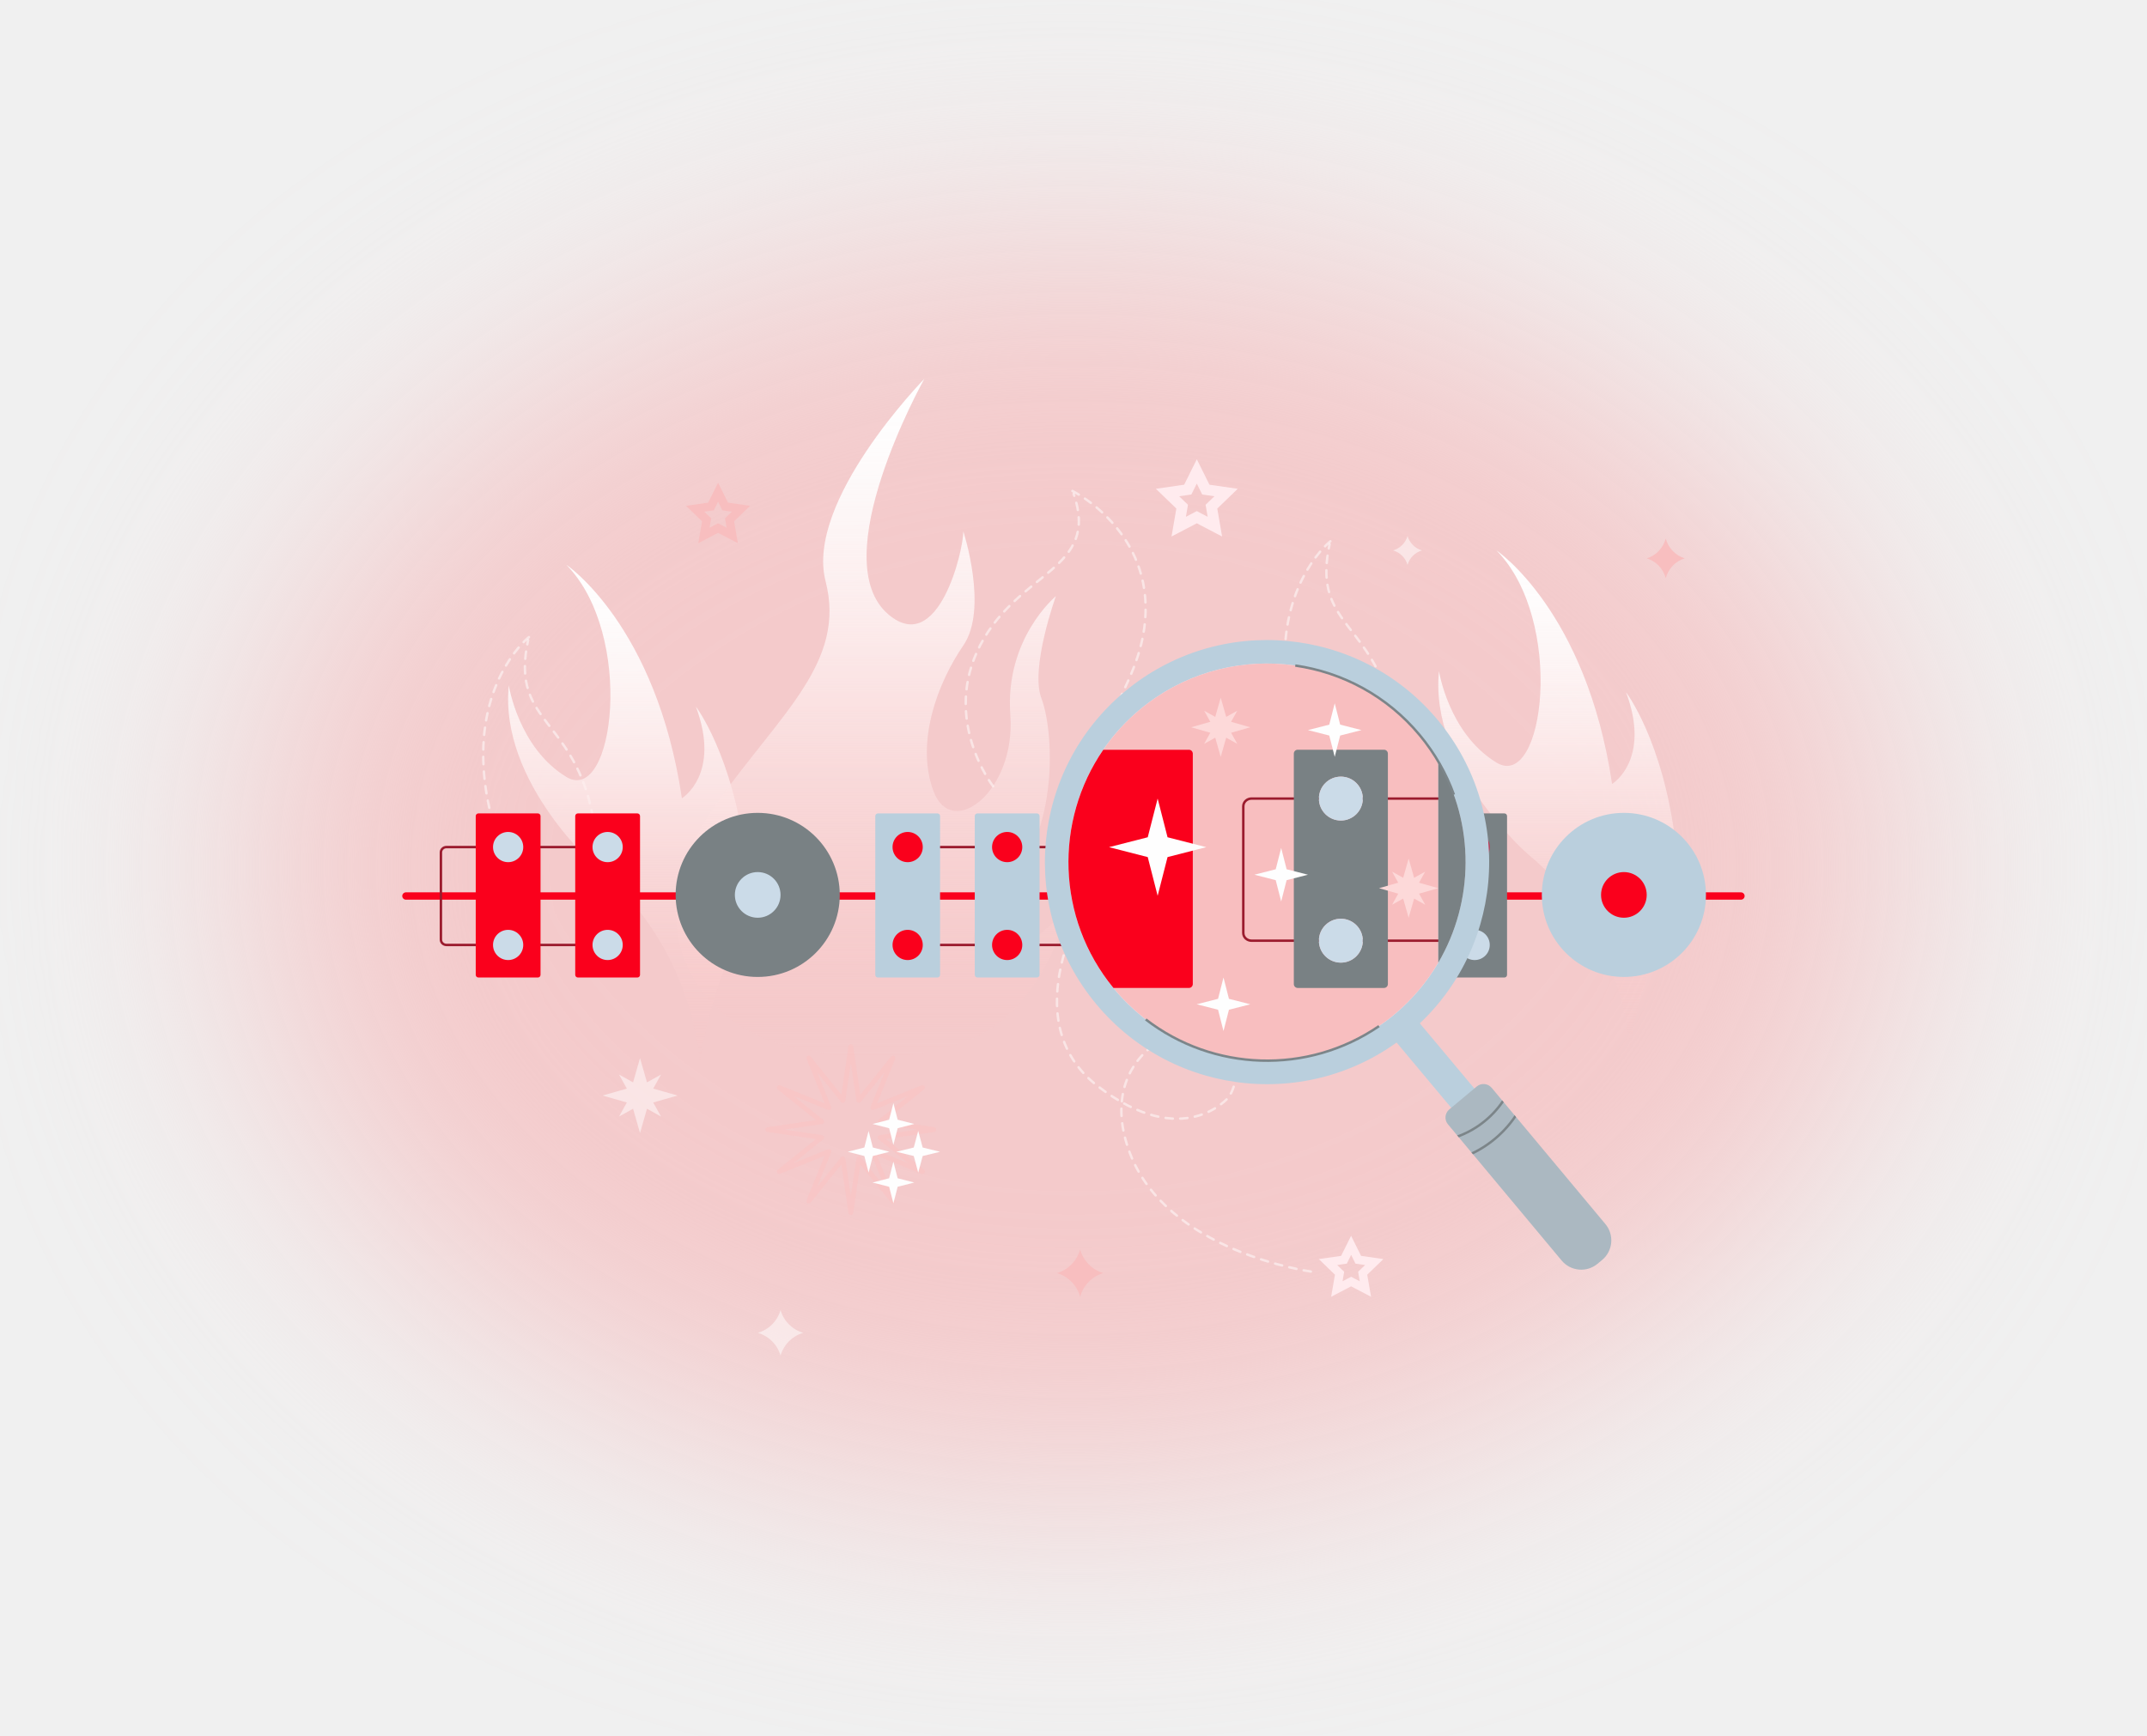
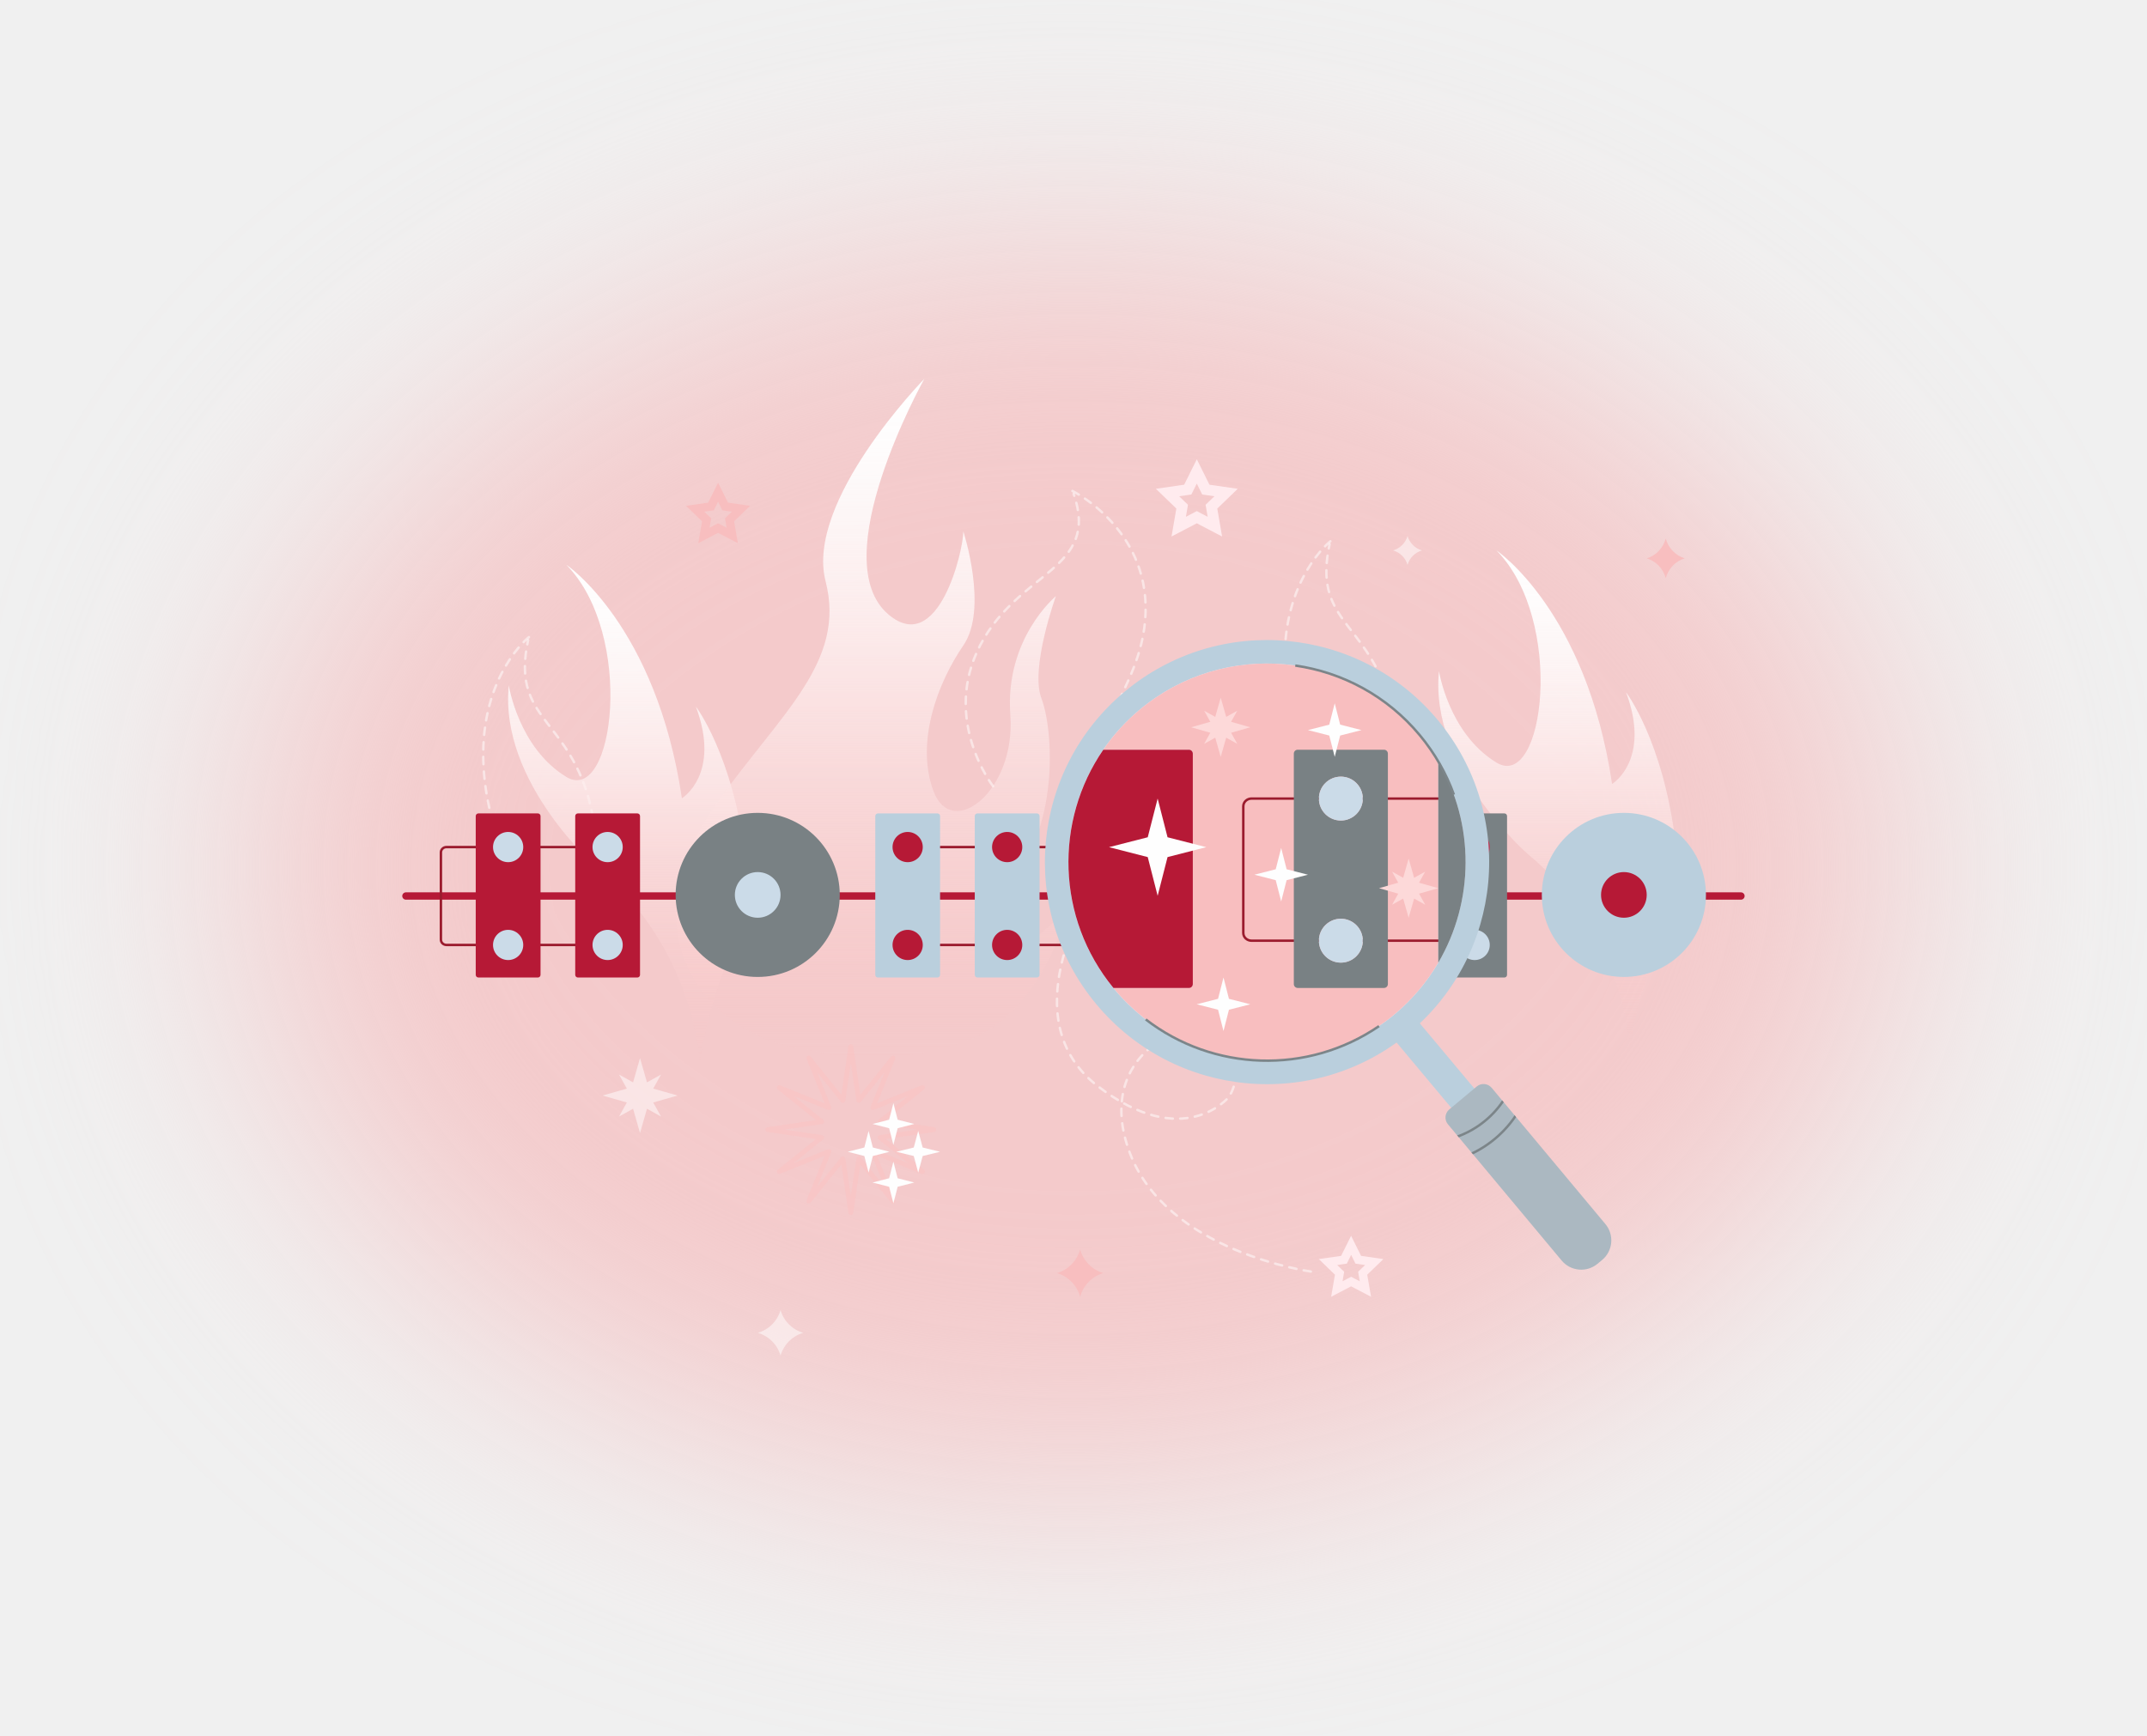
<svg xmlns="http://www.w3.org/2000/svg" width="878" height="710" viewBox="0 0 878 710" fill="none">
  <g clip-path="url(#clip0_191_291)">
    <g filter="url(#filter0_f_191_291)">
      <ellipse cx="439" cy="355" rx="339" ry="255" fill="#F4CACB" />
    </g>
    <path opacity="0.5" d="M536.07 520.13C536.07 520.13 477.23 512.13 461.98 471.46C446.73 430.79 486.98 413.49 499.02 425.14C511.06 436.79 502.49 448.79 502.49 448.79C502.49 448.79 484.03 471.4 448.88 444.26C413.73 417.12 445.17 366.87 445.17 366.87" stroke="white" stroke-miterlimit="10" stroke-linecap="round" stroke-dasharray="3 3" />
    <path opacity="0.5" d="M438.555 200.83C438.555 200.83 469.455 216.01 468.475 250.47C467.495 284.93 437.865 299.59 461.145 322.79" stroke="white" stroke-miterlimit="10" stroke-linecap="round" stroke-dasharray="3 3" />
    <path opacity="0.5" d="M359.88 465.3L381.91 462.06L359.88 458.82L377.24 444.87L356.92 453.1L365.15 432.79L351.19 450.15L347.95 428.12L344.71 450.15L330.76 432.79L338.99 453.1L318.67 444.87L336.03 458.83L314 462.07L336.03 465.31L318.67 479.25L338.99 471.02L330.76 491.33L344.71 473.97L347.95 496L351.19 473.97L365.14 491.33L356.91 471.02L377.23 479.25L359.87 465.3H359.88Z" stroke="#FBC2C2" stroke-width="2" stroke-linejoin="round" />
    <path opacity="0.5" d="M544.054 221.4C544.054 221.4 524.764 236.58 525.374 271.04C525.994 305.5 544.483 320.16 529.953 343.36" stroke="white" stroke-miterlimit="10" stroke-linecap="round" stroke-dasharray="3 3" />
    <path opacity="0.5" d="M564.323 342.16C564.323 342.16 577.533 315 567.583 284.44C557.623 253.88 536.993 253.64 543.733 222.59" stroke="white" stroke-miterlimit="10" stroke-linecap="round" stroke-dasharray="3 3" />
    <path opacity="0.5" d="M216.304 260.61C216.304 260.61 197.014 275.79 197.624 310.25C198.244 344.71 216.734 359.37 202.204 382.57" stroke="white" stroke-miterlimit="10" stroke-linecap="round" stroke-dasharray="3 3" />
    <path opacity="0.5" d="M236.573 381.38C236.573 381.38 249.783 354.22 239.833 323.66C229.873 293.1 209.243 292.86 215.983 261.81" stroke="white" stroke-miterlimit="10" stroke-linecap="round" stroke-dasharray="3 3" />
    <path d="M286.175 434.03C286.175 434.03 283.845 387.85 244.405 355.21C244.405 355.21 204.025 320.18 208.075 280.37C208.075 280.37 212.005 305.85 231.575 317.79C251.145 329.73 259.775 259.67 231.575 231C231.575 231 268.355 255.68 278.855 326.54C278.855 326.54 294.935 316.84 284.585 289.05C284.585 289.05 299.725 308.81 304.805 350.41C308.475 380.43 293.605 389.27 286.175 434.03Z" fill="url(#paint0_linear_191_291)" />
    <path d="M666.565 428.18C666.565 428.18 664.235 382 624.795 349.36C624.795 349.36 584.415 314.33 588.465 274.52C588.465 274.52 592.395 300 611.965 311.94C631.535 323.88 640.165 253.82 611.965 225.15C611.965 225.15 648.745 249.83 659.245 320.69C659.245 320.69 675.325 310.99 664.975 283.2C664.975 283.2 680.115 302.96 685.195 344.56C688.865 374.58 673.995 383.42 666.565 428.18Z" fill="url(#paint1_linear_191_291)" />
    <path d="M413.18 388.55C405.18 391.04 385.5 390.75 409.91 365.23C434.32 339.7 430.56 297.81 425.87 285.61C421.17 273.41 431.79 243.87 431.79 243.87C431.79 243.87 410.84 261.2 413.17 292.43C415.5 323.66 389.25 343.82 381.74 323.63C374.23 303.44 383.62 279.04 393.95 264.02C404.28 249 393.95 217.4 393.95 217.4C393.95 225.22 383.78 268.62 363.38 251.4C336.81 228.98 377.5 155.86 377.98 155C377.29 155.71 329.22 205.11 337.61 237.74C346.06 270.6 319.77 291.25 293.49 328.01C269.78 361.16 273.5 389.12 288.63 407.31C299.11 419.93 315.09 427.85 331.19 429.53C339.38 431.68 347.88 432.8 356.59 432.8C366.37 432.8 375.88 431.38 385 428.69C384.98 428.72 384.95 428.75 384.93 428.78C393.75 427.28 401.21 423.78 407.51 419.1C427.74 404.08 435.97 376.93 438.75 364.89C434.47 377.62 420.12 386.4 413.18 388.57V388.55Z" fill="url(#paint2_linear_191_291)" />
-     <path d="M166 366.52H711.95" stroke="#FA001C" stroke-width="3" stroke-miterlimit="10" stroke-linecap="round" />
+     <path d="M166 366.52H711.95" stroke="#B61936" stroke-width="3" stroke-miterlimit="10" stroke-linecap="round" />
    <path d="M519.563 332.51H454.613C454.011 332.51 453.523 332.998 453.523 333.6V398.55C453.523 399.152 454.011 399.64 454.613 399.64H519.563C520.165 399.64 520.653 399.152 520.653 398.55V333.6C520.653 332.998 520.165 332.51 519.563 332.51Z" fill="#C43050" />
    <path d="M589.797 346.5H537.147C535.887 346.5 534.867 347.48 534.867 348.68V384.36C534.867 385.56 535.887 386.54 537.147 386.54H589.797" stroke="#9B1C2E" stroke-miterlimit="10" stroke-linecap="round" />
    <path d="M574.512 332.73H550.192C549.59 332.73 549.102 333.218 549.102 333.82V398.77C549.102 399.372 549.59 399.86 550.192 399.86H574.512C575.114 399.86 575.602 399.372 575.602 398.77V333.82C575.602 333.218 575.114 332.73 574.512 332.73Z" fill="#FCBE73" />
    <path d="M562.352 352.68C565.765 352.68 568.532 349.913 568.532 346.5C568.532 343.087 565.765 340.32 562.352 340.32C558.939 340.32 556.172 343.087 556.172 346.5C556.172 349.913 558.939 352.68 562.352 352.68Z" fill="#C43050" />
    <path d="M562.352 392.72C565.765 392.72 568.532 389.953 568.532 386.54C568.532 383.127 565.765 380.36 562.352 380.36C558.939 380.36 556.172 383.127 556.172 386.54C556.172 389.953 558.939 392.72 562.352 392.72Z" fill="#C43050" />
    <path d="M615.207 332.73H590.887C590.285 332.73 589.797 333.218 589.797 333.82V398.77C589.797 399.372 590.285 399.86 590.887 399.86H615.207C615.809 399.86 616.297 399.372 616.297 398.77V333.82C616.297 333.218 615.809 332.73 615.207 332.73Z" fill="#798184" />
    <path d="M603.047 352.68C606.46 352.68 609.227 349.913 609.227 346.5C609.227 343.087 606.46 340.32 603.047 340.32C599.634 340.32 596.867 343.087 596.867 346.5C596.867 349.913 599.634 352.68 603.047 352.68Z" fill="#C43050" />
    <path d="M603.047 392.72C606.46 392.72 609.227 389.953 609.227 386.54C609.227 383.127 606.46 380.36 603.047 380.36C599.634 380.36 596.867 383.127 596.867 386.54C596.867 389.953 599.634 392.72 603.047 392.72Z" fill="#CBDBE8" />
    <path d="M384.438 346.5H437.087C438.347 346.5 439.367 347.48 439.367 348.68V384.36C439.367 385.56 438.347 386.54 437.087 386.54H384.438" stroke="#9B1C2E" stroke-miterlimit="10" stroke-linecap="round" />
    <path d="M399.715 399.86H424.035C424.637 399.86 425.125 399.372 425.125 398.77V333.82C425.125 333.218 424.637 332.73 424.035 332.73H399.715C399.113 332.73 398.625 333.218 398.625 333.82V398.77C398.625 399.372 399.113 399.86 399.715 399.86Z" fill="#BACFDD" />
-     <path d="M411.875 352.68C415.288 352.68 418.055 349.913 418.055 346.5C418.055 343.087 415.288 340.32 411.875 340.32C408.462 340.32 405.695 343.087 405.695 346.5C405.695 349.913 408.462 352.68 411.875 352.68Z" fill="#FA001C" />
-     <path d="M411.875 392.72C415.288 392.72 418.055 389.953 418.055 386.54C418.055 383.127 415.288 380.36 411.875 380.36C408.462 380.36 405.695 383.127 405.695 386.54C405.695 389.953 408.462 392.72 411.875 392.72Z" fill="#FA001C" />
+     <path d="M411.875 352.68C415.288 352.68 418.055 349.913 418.055 346.5C418.055 343.087 415.288 340.32 411.875 340.32C408.462 340.32 405.695 343.087 405.695 346.5C405.695 349.913 408.462 352.68 411.875 352.68Z" fill="#B61936" />
+     <path d="M411.875 392.72C415.288 392.72 418.055 389.953 418.055 386.54C418.055 383.127 415.288 380.36 411.875 380.36C408.462 380.36 405.695 383.127 405.695 386.54C405.695 389.953 408.462 392.72 411.875 392.72Z" fill="#B61936" />
    <path d="M359.027 399.86H383.348C383.949 399.86 384.438 399.372 384.438 398.77V333.82C384.438 333.218 383.949 332.73 383.348 332.73H359.027C358.426 332.73 357.938 333.218 357.938 333.82V398.77C357.938 399.372 358.426 399.86 359.027 399.86Z" fill="#BACFDD" />
-     <path d="M371.18 352.68C374.593 352.68 377.36 349.913 377.36 346.5C377.36 343.087 374.593 340.32 371.18 340.32C367.767 340.32 365 343.087 365 346.5C365 349.913 367.767 352.68 371.18 352.68Z" fill="#FA001C" />
-     <path d="M371.18 392.72C374.593 392.72 377.36 389.953 377.36 386.54C377.36 383.127 374.593 380.36 371.18 380.36C367.767 380.36 365 383.127 365 386.54C365 389.953 367.767 392.72 371.18 392.72Z" fill="#FA001C" />
+     <path d="M371.18 352.68C374.593 352.68 377.36 349.913 377.36 346.5C377.36 343.087 374.593 340.32 371.18 340.32C367.767 340.32 365 343.087 365 346.5C365 349.913 367.767 352.68 371.18 352.68Z" fill="#B61936" />
+     <path d="M371.18 392.72C374.593 392.72 377.36 389.953 377.36 386.54C377.36 383.127 374.593 380.36 371.18 380.36C367.767 380.36 365 383.127 365 386.54C365 389.953 367.767 392.72 371.18 392.72Z" fill="#B61936" />
    <path d="M235.235 346.5H182.585C181.325 346.5 180.305 347.48 180.305 348.68V384.36C180.305 385.56 181.325 386.54 182.585 386.54H235.235" stroke="#9B1C2E" stroke-miterlimit="10" stroke-linecap="round" />
-     <path d="M219.957 332.73H195.637C195.035 332.73 194.547 333.218 194.547 333.82V398.77C194.547 399.372 195.035 399.86 195.637 399.86H219.957C220.559 399.86 221.047 399.372 221.047 398.77V333.82C221.047 333.218 220.559 332.73 219.957 332.73Z" fill="#FA001C" />
+     <path d="M219.957 332.73H195.637C195.035 332.73 194.547 333.218 194.547 333.82V398.77C194.547 399.372 195.035 399.86 195.637 399.86H219.957C220.559 399.86 221.047 399.372 221.047 398.77V333.82C221.047 333.218 220.559 332.73 219.957 332.73Z" fill="#B61936" />
    <path d="M207.797 352.68C211.21 352.68 213.977 349.913 213.977 346.5C213.977 343.087 211.21 340.32 207.797 340.32C204.384 340.32 201.617 343.087 201.617 346.5C201.617 349.913 204.384 352.68 207.797 352.68Z" fill="#CBDBE8" />
    <path d="M207.797 392.72C211.21 392.72 213.977 389.953 213.977 386.54C213.977 383.127 211.21 380.36 207.797 380.36C204.384 380.36 201.617 383.127 201.617 386.54C201.617 389.953 204.384 392.72 207.797 392.72Z" fill="#CBDBE8" />
-     <path d="M260.644 332.73H236.324C235.722 332.73 235.234 333.218 235.234 333.82V398.77C235.234 399.372 235.722 399.86 236.324 399.86H260.644C261.246 399.86 261.734 399.372 261.734 398.77V333.82C261.734 333.218 261.246 332.73 260.644 332.73Z" fill="#FA001C" />
+     <path d="M260.644 332.73H236.324C235.722 332.73 235.234 333.218 235.234 333.82V398.77C235.234 399.372 235.722 399.86 236.324 399.86H260.644C261.246 399.86 261.734 399.372 261.734 398.77V333.82C261.734 333.218 261.246 332.73 260.644 332.73Z" fill="#B61936" />
    <path d="M248.485 352.68C251.898 352.68 254.665 349.913 254.665 346.5C254.665 343.087 251.898 340.32 248.485 340.32C245.072 340.32 242.305 343.087 242.305 346.5C242.305 349.913 245.072 352.68 248.485 352.68Z" fill="#CBDBE8" />
    <path d="M248.485 392.72C251.898 392.72 254.665 389.953 254.665 386.54C254.665 383.127 251.898 380.36 248.485 380.36C245.072 380.36 242.305 383.127 242.305 386.54C242.305 389.953 245.072 392.72 248.485 392.72Z" fill="#CBDBE8" />
    <path d="M309.857 399.63C328.392 399.63 343.417 384.605 343.417 366.07C343.417 347.535 328.392 332.51 309.857 332.51C291.322 332.51 276.297 347.535 276.297 366.07C276.297 384.605 291.322 399.63 309.857 399.63Z" fill="#798184" />
    <path d="M309.856 375.41C315.014 375.41 319.196 371.228 319.196 366.07C319.196 360.912 315.014 356.73 309.856 356.73C304.697 356.73 300.516 360.912 300.516 366.07C300.516 371.228 304.697 375.41 309.856 375.41Z" fill="#CBDBE8" />
    <path d="M664.076 399.63C682.61 399.63 697.636 384.605 697.636 366.07C697.636 347.535 682.61 332.51 664.076 332.51C645.541 332.51 630.516 347.535 630.516 366.07C630.516 384.605 645.541 399.63 664.076 399.63Z" fill="#BACFDD" />
-     <path d="M664.074 375.41C669.233 375.41 673.414 371.228 673.414 366.07C673.414 360.912 669.233 356.73 664.074 356.73C658.916 356.73 654.734 360.912 654.734 366.07C654.734 371.228 658.916 375.41 664.074 375.41Z" fill="#FA001C" />
+     <path d="M664.074 375.41C669.233 375.41 673.414 371.228 673.414 366.07C673.414 360.912 669.233 356.73 664.074 356.73C658.916 356.73 654.734 360.912 654.734 366.07C654.734 371.228 658.916 375.41 664.074 375.41Z" fill="#B61936" />
    <path d="M568.055 422.78L595.015 455L604.475 447.11L577.515 414.89L568.055 422.78Z" fill="#BACFDD" />
    <path d="M609.983 444.97C609.243 444.09 608.213 443.54 607.073 443.44C605.923 443.34 604.813 443.69 603.923 444.42L592.663 453.82C590.843 455.34 590.593 458.07 592.113 459.89L638.633 515.64C642.313 520.05 648.893 520.64 653.313 516.96L655.193 515.39C659.603 511.71 660.203 505.13 656.513 500.71L609.993 444.96L609.983 444.97Z" fill="#ABB8C1" />
    <mask id="mask0_191_291" style="mask-type:luminance" maskUnits="userSpaceOnUse" x="591" y="443" width="68" height="77">
      <path d="M609.983 444.97C609.243 444.09 608.213 443.54 607.073 443.44C605.923 443.34 604.813 443.69 603.923 444.42L592.663 453.82C590.843 455.34 590.593 458.07 592.113 459.89L638.633 515.64C642.313 520.05 648.893 520.64 653.313 516.96L655.193 515.39C659.603 511.71 660.203 505.13 656.513 500.71L609.993 444.96L609.983 444.97Z" fill="white" />
    </mask>
    <g mask="url(#mask0_191_291)">
      <path d="M590.029 467.02C600.029 465.32 609.099 459.33 614.859 451.02C616.489 448.67 617.829 446.13 618.859 443.46C619.059 442.95 618.359 442.69 618.019 442.97C617.789 443.17 617.549 443.36 617.319 443.56C616.829 443.97 617.539 444.68 618.029 444.27C618.259 444.07 618.499 443.88 618.729 443.68L617.889 443.19C614.309 452.39 606.789 459.9 597.719 463.73C595.169 464.81 592.489 465.59 589.749 466.05C589.119 466.16 589.389 467.12 590.019 467.01L590.029 467.02Z" fill="#7C8589" />
      <path d="M595.442 474.83C605.432 472.01 614.252 465.52 620.072 456.94C621.712 454.53 623.082 451.95 624.202 449.26C624.452 448.67 623.482 448.41 623.242 448.99C619.362 458.33 612.022 466.12 603.052 470.75C600.542 472.05 597.902 473.08 595.182 473.85C594.562 474.02 594.822 474.99 595.452 474.81L595.442 474.83Z" fill="#7C8589" />
    </g>
    <path d="M587.992 294.57C620.072 333.15 614.802 390.42 576.232 422.5C537.652 454.58 480.382 449.31 448.302 410.74C416.222 372.16 421.492 314.89 460.062 282.81C498.642 250.73 555.912 256 587.992 294.57Z" fill="#BACFDD" />
    <path d="M580.576 300.72C609.256 335.21 604.556 386.42 570.056 415.11C535.566 443.79 484.356 439.09 455.666 404.59C426.986 370.1 431.686 318.89 466.186 290.2C500.676 261.52 551.886 266.22 580.576 300.72Z" fill="#E8EEF9" />
    <path d="M588.172 384.79V311.52C585.972 307.78 583.452 304.16 580.582 300.71C551.902 266.22 500.682 261.51 466.192 290.19C460.302 295.09 455.302 300.65 451.172 306.67H486.202C487.072 306.67 487.782 307.38 487.782 308.25V402.54C487.782 403.41 487.072 404.12 486.202 404.12H455.322C455.442 404.27 455.552 404.42 455.682 404.57C484.362 439.06 535.582 443.77 570.072 415.09C577.502 408.91 583.542 401.68 588.172 393.8V384.78" fill="#F8BEBF" />
-     <path d="M487.794 402.55V308.26C487.794 307.39 487.084 306.68 486.214 306.68H451.184C431.204 335.74 431.904 375.56 455.334 404.14H486.214C487.084 404.14 487.794 403.43 487.794 402.56V402.55Z" fill="#FA001C" />
+     <path d="M487.794 402.55V308.26C487.794 307.39 487.084 306.68 486.214 306.68H451.184C431.204 335.74 431.904 375.56 455.334 404.14H486.214C487.084 404.14 487.794 403.43 487.794 402.56V402.55Z" fill="#B61936" />
    <path d="M589.507 326.66H511.807C509.947 326.66 508.438 328.08 508.438 329.83V381.63C508.438 383.38 509.947 384.8 511.807 384.8H589.507" stroke="#9B1C2E" stroke-miterlimit="10" stroke-linecap="round" />
    <path d="M565.982 306.68H530.682C529.812 306.68 529.102 307.39 529.102 308.26V402.55C529.102 403.42 529.812 404.13 530.682 404.13H565.982C566.852 404.13 567.562 403.42 567.562 402.55V308.26C567.562 307.39 566.852 306.68 565.982 306.68ZM548.332 393.77C543.372 393.77 539.352 389.75 539.352 384.79C539.352 379.83 543.372 375.81 548.332 375.81C553.292 375.81 557.312 379.83 557.312 384.79C557.312 389.75 553.292 393.77 548.332 393.77ZM548.332 335.64C543.372 335.64 539.352 331.62 539.352 326.66C539.352 321.7 543.372 317.68 548.332 317.68C553.292 317.68 557.312 321.7 557.312 326.66C557.312 331.62 553.292 335.64 548.332 335.64Z" fill="#798184" />
    <path d="M548.332 375.82C543.372 375.82 539.352 379.84 539.352 384.8C539.352 389.76 543.372 393.78 548.332 393.78C553.292 393.78 557.312 389.76 557.312 384.8C557.312 379.84 553.292 375.82 548.332 375.82Z" fill="#CBDBE8" />
    <path d="M548.332 317.69C543.372 317.69 539.352 321.71 539.352 326.67C539.352 331.63 543.372 335.65 548.332 335.65C553.292 335.65 557.312 331.63 557.312 326.67C557.312 321.71 553.292 317.69 548.332 317.69Z" fill="#CBDBE8" />
    <path d="M588.172 311.52V393.81C602.882 368.77 603.262 337.15 588.172 311.52Z" fill="#798184" />
    <path d="M563.935 419.75C534.675 439.77 496.035 438.23 468.555 417.01" stroke="#7C8589" stroke-miterlimit="10" />
    <path d="M594.557 325.05C591.437 316.42 586.797 308.18 580.597 300.72C567.207 284.62 548.897 275.01 529.688 272.25" stroke="#7C8589" stroke-miterlimit="10" />
    <path d="M367.09 458.03L365.35 451.24L363.61 458.03L356.82 459.77L363.61 461.51L365.35 468.3L367.09 461.51L373.88 459.77L367.09 458.03Z" fill="#FEFEFE" />
    <path d="M367.09 481.98L365.35 475.2L363.61 481.98L356.82 483.72L363.61 485.46L365.35 492.25L367.09 485.46L373.88 483.72L367.09 481.98Z" fill="#FEFEFE" />
    <path d="M356.942 469.4L355.202 462.61L353.462 469.4L346.672 471.14L353.462 472.88L355.202 479.67L356.942 472.88L363.732 471.14L356.942 469.4Z" fill="#FEFEFE" />
    <path d="M377.32 469.4L375.5 462.61L373.68 469.4L366.57 471.14L373.68 472.88L375.5 479.67L377.32 472.88L384.43 471.14L377.32 469.4Z" fill="#FEFEFE" />
    <path d="M503.452 299.74L511.292 297.5L503.452 295.26L505.972 290.73L501.442 293.25L499.202 285.4L496.962 293.25L492.432 290.73L494.942 295.26L487.102 297.5L494.942 299.74L492.432 304.27L496.962 301.75L499.202 309.6L501.442 301.75L505.972 304.27L503.452 299.74Z" fill="#FDD9D9" />
    <path d="M580.303 365.56L588.143 363.32L580.303 361.08L582.823 356.55L578.293 359.07L576.053 351.22L573.813 359.07L569.283 356.55L571.793 361.08L563.953 363.32L571.793 365.56L569.283 370.09L573.813 367.57L576.053 375.42L578.293 367.57L582.823 370.09L580.303 365.56Z" fill="#FDD9D9" />
    <path d="M477.461 342.49L473.411 326.66L469.361 342.49L453.531 346.54L469.361 350.6L473.411 366.43L477.461 350.6L493.291 346.54L477.461 342.49Z" fill="#FEFEFE" />
    <path d="M502.571 408.58L500.341 399.86L498.111 408.58L489.391 410.81L498.111 413.04L500.341 421.76L502.571 413.04L511.291 410.81L502.571 408.58Z" fill="#FEFEFE" />
    <path d="M526.157 355.58L523.927 346.86L521.697 355.58L512.977 357.81L521.697 360.04L523.927 368.76L526.157 360.04L534.877 357.81L526.157 355.58Z" fill="#FEFEFE" />
    <path d="M548.055 296.42L545.825 287.7L543.595 296.42L534.875 298.65L543.595 300.88L545.825 309.6L548.055 300.88L556.775 298.65L548.055 296.42Z" fill="#FEFEFE" />
    <path d="M441.712 511.08C440.402 515.76 436.822 519.42 432.242 520.76C436.822 522.1 440.402 525.76 441.712 530.44C443.022 525.76 446.602 522.1 451.182 520.76C446.602 519.42 443.022 515.76 441.712 511.08Z" fill="#F8BEBF" />
    <path d="M681.194 220.31C680.114 224.22 677.174 227.28 673.414 228.4C677.174 229.52 680.124 232.58 681.194 236.49C682.274 232.58 685.214 229.52 688.974 228.4C685.214 227.28 682.264 224.22 681.194 220.31Z" fill="#F8BEBF" />
    <path opacity="0.5" d="M319.195 535.89C317.905 540.4 314.375 543.93 309.875 545.21C314.385 546.5 317.915 550.03 319.195 554.53C320.485 550.02 324.015 546.49 328.515 545.21C324.005 543.92 320.475 540.39 319.195 535.89Z" fill="white" />
    <path opacity="0.5" d="M575.602 219.22C574.782 222.09 572.542 224.33 569.672 225.15C572.542 225.97 574.782 228.21 575.602 231.08C576.422 228.21 578.662 225.97 581.532 225.15C578.662 224.33 576.422 222.09 575.602 219.22Z" fill="white" />
    <path opacity="0.5" d="M267.131 450.99L277.081 448.14L267.131 445.3L270.321 439.56L264.581 442.75L261.731 432.8L258.891 442.75L253.151 439.56L256.341 445.3L246.391 448.14L256.341 450.99L253.151 456.73L258.891 453.54L261.731 463.49L264.581 453.54L270.321 456.73L267.131 450.99Z" fill="white" />
    <path d="M489.408 197.81L490.608 200.21L491.638 202.28L493.948 202.61L496.628 203L494.688 204.87L493.018 206.48L493.408 208.76L493.867 211.4L491.478 210.15L489.418 209.07L487.358 210.15L484.967 211.4L485.427 208.76L485.818 206.48L484.147 204.87L482.207 203L484.888 202.61L487.198 202.28L488.228 200.21L489.427 197.81M489.427 187.87L484.258 198.27L472.688 199.94L481.057 208.03L479.087 219.46L489.427 214.06L499.768 219.46L497.798 208.03L506.168 199.94L494.598 198.27L489.427 187.87Z" fill="#FFEBEE" />
    <path d="M552.56 513.36L553.5 515.26L554.31 516.9L556.13 517.16L558.24 517.47L556.71 518.95L555.39 520.22L555.7 522.02L556.06 524.11L554.17 523.13L552.54 522.28L550.91 523.13L549.02 524.11L549.38 522.02L549.69 520.22L548.37 518.95L546.84 517.47L548.95 517.16L550.77 516.9L551.58 515.26L552.52 513.36M552.52 505.52L548.44 513.72L539.32 515.04L545.92 521.43L544.36 530.45L552.52 526.19L560.68 530.45L559.12 521.43L565.72 515.04L556.6 513.72L552.52 505.52Z" fill="#FFEBEE" />
    <path d="M293.655 205.25L294.595 207.13L295.405 208.75L297.205 209.01L299.305 209.31L297.785 210.77L296.475 212.03L296.785 213.81L297.145 215.88L295.275 214.9L293.655 214.06L292.035 214.9L290.165 215.88L290.525 213.81L290.835 212.03L289.525 210.77L288.005 209.31L290.105 209.01L291.905 208.75L292.715 207.13L293.655 205.25ZM301.745 222.19L300.205 213.24L306.755 206.91L297.705 205.61L293.655 197.47L289.605 205.61L280.555 206.91L287.105 213.24L285.565 222.19L293.655 217.97" fill="#F8BEBF" />
    <path opacity="0.5" d="M406.095 321.59C406.095 321.59 384.935 294.43 400.875 263.87C416.825 233.31 449.865 233.07 439.065 202.02" stroke="white" stroke-miterlimit="10" stroke-linecap="round" stroke-dasharray="3 3" />
  </g>
  <defs>
    <filter id="filter0_f_191_291" x="0" y="0" width="878" height="710" filterUnits="userSpaceOnUse" color-interpolation-filters="sRGB">
      <feFlood flood-opacity="0" result="BackgroundImageFix" />
      <feBlend mode="normal" in="SourceGraphic" in2="BackgroundImageFix" result="shape" />
      <feGaussianBlur stdDeviation="50" result="effect1_foregroundBlur_191_291" />
    </filter>
    <linearGradient id="paint0_linear_191_291" x1="256.585" y1="231" x2="256.585" y2="434.03" gradientUnits="userSpaceOnUse">
      <stop stop-color="white" />
      <stop offset="0.1" stop-color="#FEFDFD" stop-opacity="0.98" />
      <stop offset="0.22" stop-color="#FEF9F9" stop-opacity="0.91" />
      <stop offset="0.36" stop-color="#FEF3F3" stop-opacity="0.81" />
      <stop offset="0.51" stop-color="#FDEAEA" stop-opacity="0.66" />
      <stop offset="0.67" stop-color="#FCDFDF" stop-opacity="0.48" />
      <stop offset="0.84" stop-color="#FCD1D1" stop-opacity="0.25" />
      <stop offset="1" stop-color="#FBC2C2" stop-opacity="0" />
    </linearGradient>
    <linearGradient id="paint1_linear_191_291" x1="636.975" y1="225.15" x2="636.975" y2="428.18" gradientUnits="userSpaceOnUse">
      <stop stop-color="white" />
      <stop offset="0.1" stop-color="#FEFDFD" stop-opacity="0.98" />
      <stop offset="0.22" stop-color="#FEF9F9" stop-opacity="0.91" />
      <stop offset="0.36" stop-color="#FEF3F3" stop-opacity="0.81" />
      <stop offset="0.51" stop-color="#FDEAEA" stop-opacity="0.66" />
      <stop offset="0.67" stop-color="#FCDFDF" stop-opacity="0.48" />
      <stop offset="0.84" stop-color="#FCD1D1" stop-opacity="0.25" />
      <stop offset="1" stop-color="#FBC2C2" stop-opacity="0" />
    </linearGradient>
    <linearGradient id="paint2_linear_191_291" x1="357.63" y1="154.99" x2="357.63" y2="432.79" gradientUnits="userSpaceOnUse">
      <stop stop-color="white" />
      <stop offset="0.1" stop-color="#FEFDFD" stop-opacity="0.98" />
      <stop offset="0.22" stop-color="#FEF9F9" stop-opacity="0.91" />
      <stop offset="0.36" stop-color="#FEF3F3" stop-opacity="0.81" />
      <stop offset="0.51" stop-color="#FDEAEA" stop-opacity="0.66" />
      <stop offset="0.67" stop-color="#FCDFDF" stop-opacity="0.48" />
      <stop offset="0.84" stop-color="#FCD1D1" stop-opacity="0.25" />
      <stop offset="1" stop-color="#FBC2C2" stop-opacity="0" />
    </linearGradient>
    <clipPath id="clip0_191_291">
      <rect width="878" height="710" fill="white" />
    </clipPath>
  </defs>
</svg>
